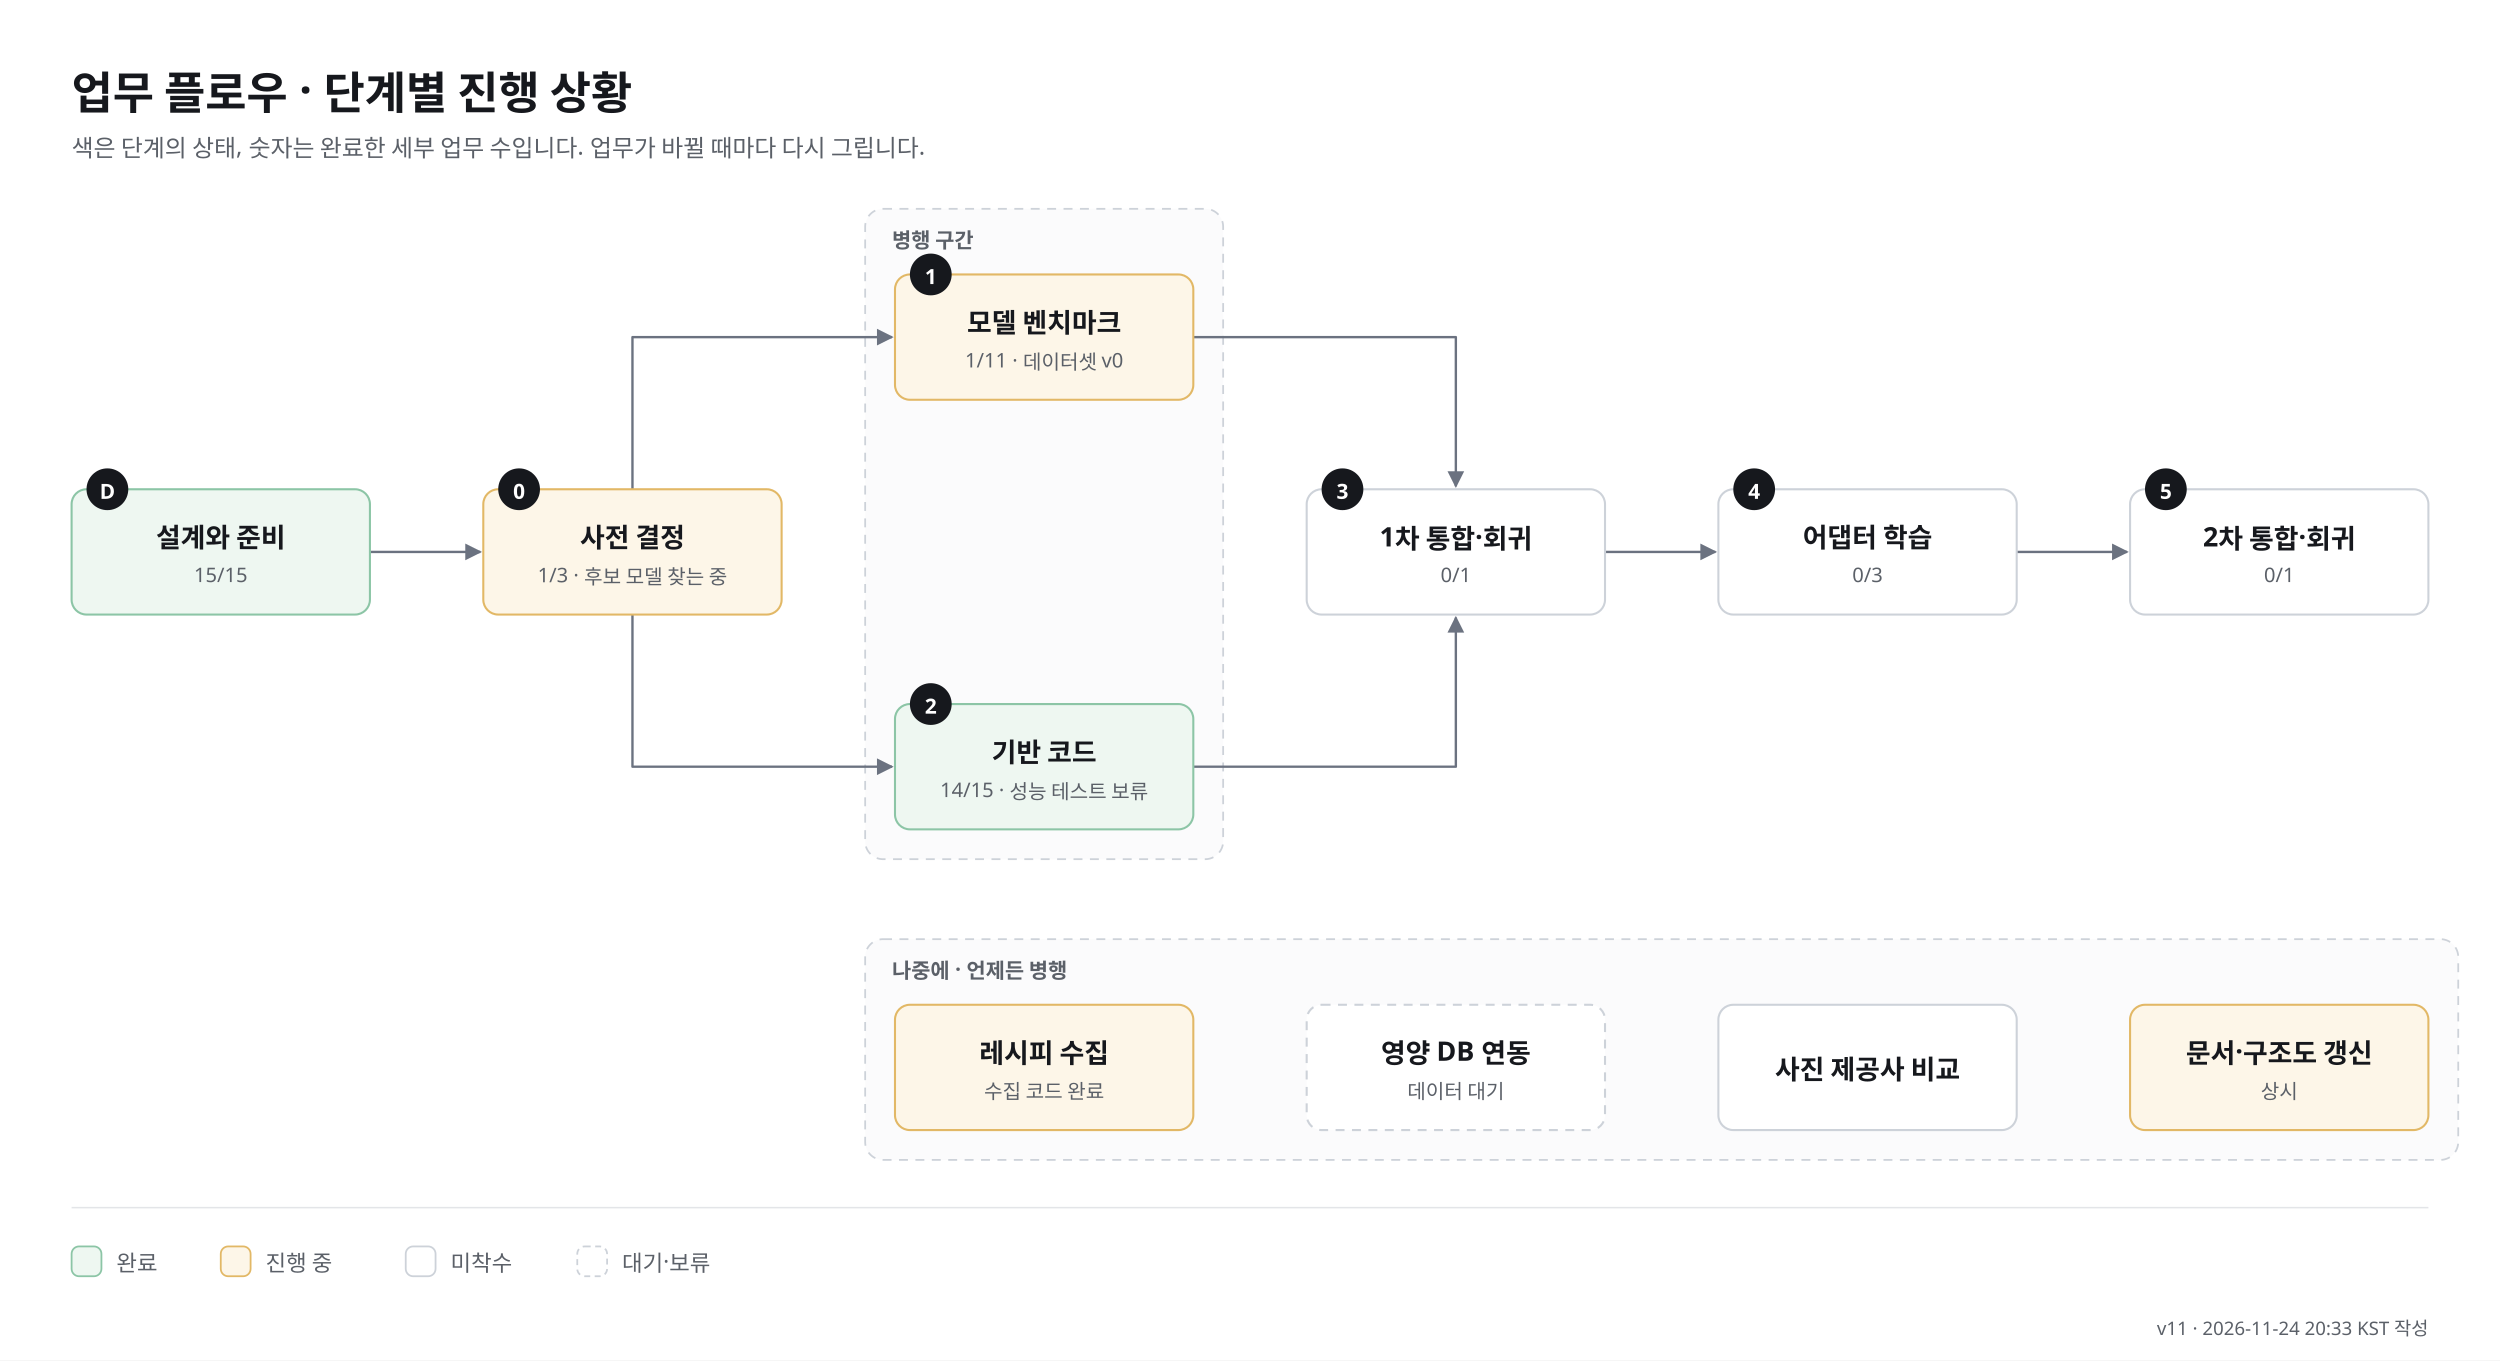
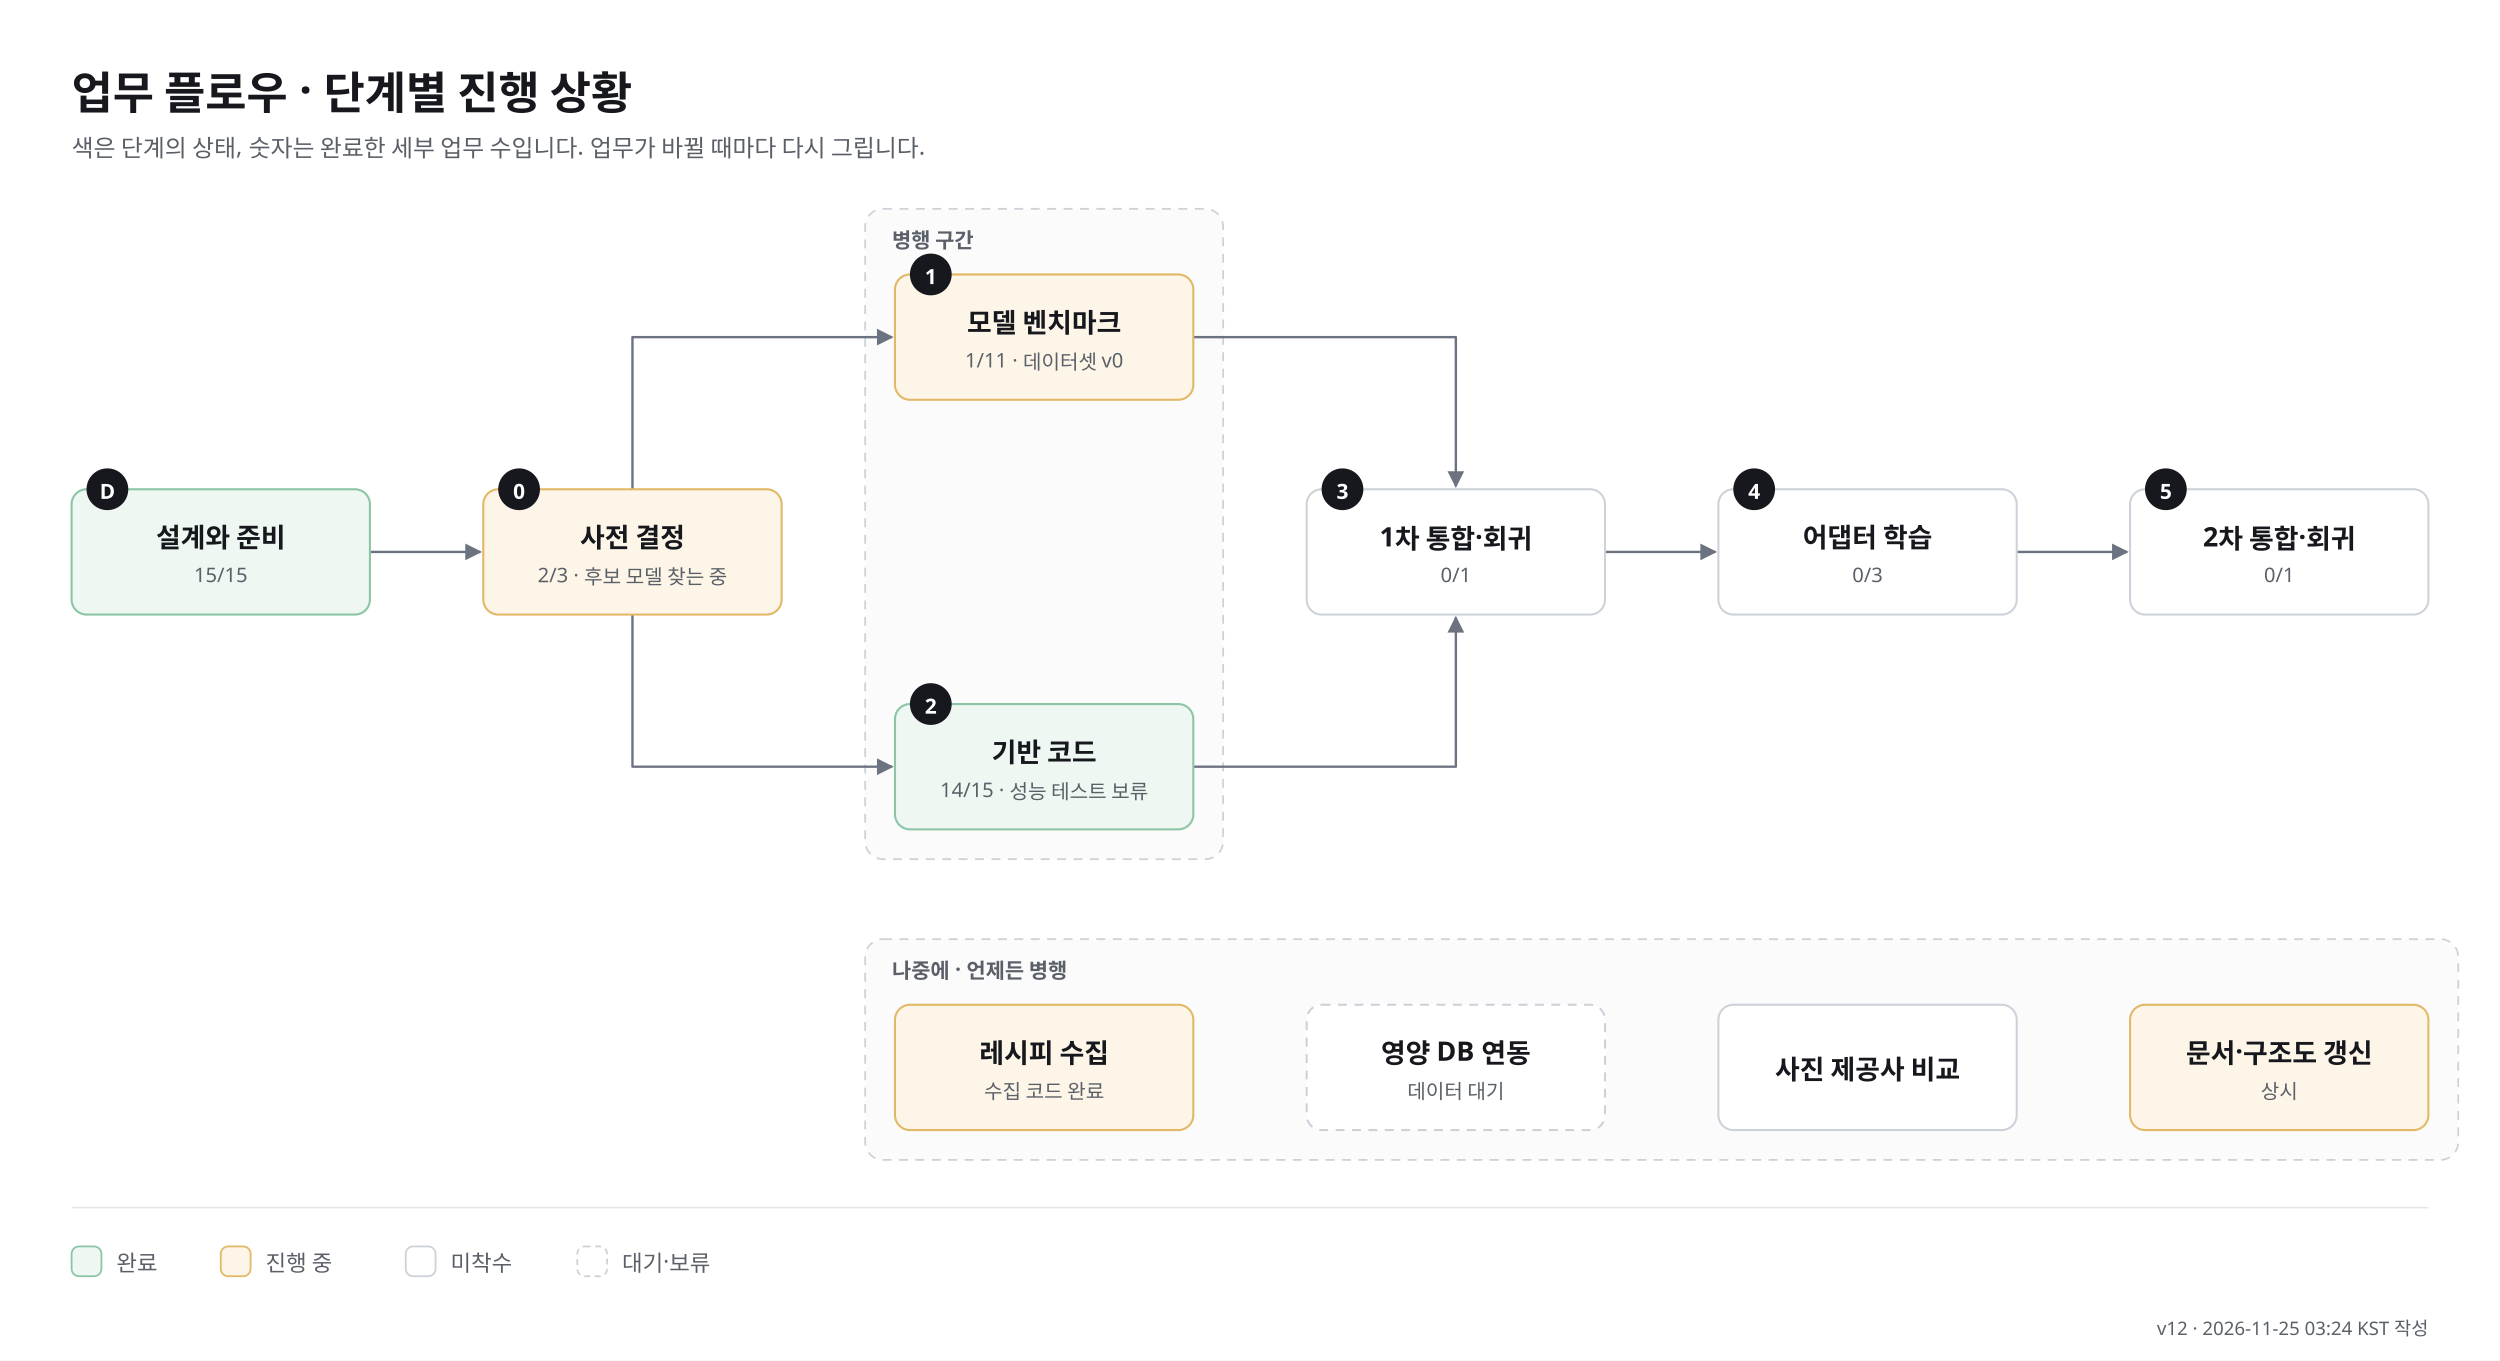
- <svg xmlns="http://www.w3.org/2000/svg" data-spec-hash="a75f0bcf3050" data-rev="11" data-stamp="2026-11-24 20:33 KST" width="1676" height="912" viewBox="0 0 1676 912" font-family="Apple SD Gothic Neo, Pretendard, Noto Sans KR, sans-serif">
+ <svg xmlns="http://www.w3.org/2000/svg" data-spec-hash="300a32dc5245" data-rev="12" data-stamp="2026-11-25 03:24 KST" width="1676" height="912" viewBox="0 0 1676 912" font-family="Apple SD Gothic Neo, Pretendard, Noto Sans KR, sans-serif">
  <defs>
    <marker id="ah" viewBox="0 0 10 10" refX="9" refY="5" markerWidth="7" markerHeight="7" orient="auto-start-reverse">
      <path d="M0 0L10 5L0 10z" fill="#6B7280" />
    </marker>
  </defs>
  <rect width="1676" height="912" fill="#FFFFFF" />
  <text x="48.0" y="60.0" font-size="30" font-weight="800" fill="#16181D" text-anchor="start" dominant-baseline="central">업무 플로우 · 단계별 진행 상황</text>
  <text x="48.0" y="98.0" font-size="16" font-weight="400" fill="#5B6068" text-anchor="start" dominant-baseline="central">색은 단계의 상태, 숫자는 완료한 세부 업무 수입니다. 업무가 바뀔 때마다 다시 그립니다.</text>
  <rect x="580.0" y="140.0" width="240.0" height="436.0" rx="12" fill="#FBFBFC" stroke="#CDD2D9" stroke-width="1.2" stroke-dasharray="6 5" />
  <text x="598.0" y="160.0" font-size="14" font-weight="700" fill="#5B6068" text-anchor="start" dominant-baseline="central">병행 구간</text>
  <rect x="580.0" y="629.6" width="1068.0" height="148.0" rx="12" fill="#FBFBFC" stroke="#CDD2D9" stroke-width="1.2" stroke-dasharray="6 5" />
  <text x="598.0" y="649.6" font-size="14" font-weight="700" fill="#5B6068" text-anchor="start" dominant-baseline="central">나중에 · 언제든 병행</text>
  <path d="M248.0 370.0 L322.0 370.0" fill="none" stroke="#6B7280" stroke-width="1.6" stroke-linejoin="round" marker-end="url(#ah)" />
  <path d="M424.0 328.0 L424.0 226.0 L598.0 226.0" fill="none" stroke="#6B7280" stroke-width="1.6" stroke-linejoin="round" marker-end="url(#ah)" />
  <path d="M424.0 412.0 L424.0 514.0 L598.0 514.0" fill="none" stroke="#6B7280" stroke-width="1.6" stroke-linejoin="round" marker-end="url(#ah)" />
  <path d="M800.0 226.0 L976.0 226.0 L976.0 326.0" fill="none" stroke="#6B7280" stroke-width="1.6" stroke-linejoin="round" marker-end="url(#ah)" />
  <path d="M800.0 514.0 L976.0 514.0 L976.0 414.0" fill="none" stroke="#6B7280" stroke-width="1.6" stroke-linejoin="round" marker-end="url(#ah)" />
  <path d="M1076.0 370.0 L1150.0 370.0" fill="none" stroke="#6B7280" stroke-width="1.6" stroke-linejoin="round" marker-end="url(#ah)" />
  <path d="M1352.0 370.0 L1426.0 370.0" fill="none" stroke="#6B7280" stroke-width="1.6" stroke-linejoin="round" marker-end="url(#ah)" />
  <rect x="48.0" y="328.0" width="200.0" height="84.0" rx="10" fill="#EEF7F1" stroke="#8CC5A6" stroke-width="1.4" />
  <text x="148.0" y="359.0" font-size="18" font-weight="700" fill="#16181D" text-anchor="middle" dominant-baseline="central">설계와 준비</text>
  <text x="148.0" y="385.0" font-size="13.5" font-weight="400" fill="#5B6068" text-anchor="middle" dominant-baseline="central">15/15</text>
  <circle cx="72" cy="328.0" r="14" fill="#16181D" />
  <text x="72.0" y="329.0" font-size="14" font-weight="700" fill="#FFFFFF" text-anchor="middle" dominant-baseline="central">D</text>
  <rect x="324.0" y="328.0" width="200.0" height="84.0" rx="10" fill="#FDF6E8" stroke="#E2B866" stroke-width="1.4" />
  <text x="424.0" y="359.0" font-size="18" font-weight="700" fill="#16181D" text-anchor="middle" dominant-baseline="central">사전 결정</text>
-   <text x="424.0" y="385.0" font-size="13.5" font-weight="400" fill="#5B6068" text-anchor="middle" dominant-baseline="central">1/3 · 후보 모델 찾는 중</text>
+   <text x="424.0" y="385.0" font-size="13.5" font-weight="400" fill="#5B6068" text-anchor="middle" dominant-baseline="central">2/3 · 후보 모델 찾는 중</text>
  <circle cx="348" cy="328.0" r="14" fill="#16181D" />
  <text x="348.0" y="329.0" font-size="14" font-weight="700" fill="#FFFFFF" text-anchor="middle" dominant-baseline="central">0</text>
  <rect x="600.0" y="184.0" width="200.0" height="84.0" rx="10" fill="#FDF6E8" stroke="#E2B866" stroke-width="1.4" />
  <text x="700.0" y="215.0" font-size="18" font-weight="700" fill="#16181D" text-anchor="middle" dominant-baseline="central">모델 벤치마크</text>
  <text x="700.0" y="241.0" font-size="13.5" font-weight="400" fill="#5B6068" text-anchor="middle" dominant-baseline="central">1/11 · 데이터셋 v0</text>
  <circle cx="624" cy="184.0" r="14" fill="#16181D" />
  <text x="624.0" y="185.0" font-size="14" font-weight="700" fill="#FFFFFF" text-anchor="middle" dominant-baseline="central">1</text>
  <rect x="600.0" y="472.0" width="200.0" height="84.0" rx="10" fill="#EEF7F1" stroke="#8CC5A6" stroke-width="1.4" />
  <text x="700.0" y="503.0" font-size="18" font-weight="700" fill="#16181D" text-anchor="middle" dominant-baseline="central">기반 코드</text>
  <text x="700.0" y="529.0" font-size="13.5" font-weight="400" fill="#5B6068" text-anchor="middle" dominant-baseline="central">14/15 · 성능 테스트 보류</text>
  <circle cx="624" cy="472.0" r="14" fill="#16181D" />
  <text x="624.0" y="473.0" font-size="14" font-weight="700" fill="#FFFFFF" text-anchor="middle" dominant-baseline="central">2</text>
  <rect x="876.0" y="328.0" width="200.0" height="84.0" rx="10" fill="#FFFFFF" stroke="#CDD2D9" stroke-width="1.4" />
  <text x="976.0" y="359.0" font-size="18" font-weight="700" fill="#16181D" text-anchor="middle" dominant-baseline="central">1차 통합·회귀</text>
  <text x="976.0" y="385.0" font-size="13.5" font-weight="400" fill="#5B6068" text-anchor="middle" dominant-baseline="central">0/1</text>
  <circle cx="900" cy="328.0" r="14" fill="#16181D" />
  <text x="900.0" y="329.0" font-size="14" font-weight="700" fill="#FFFFFF" text-anchor="middle" dominant-baseline="central">3</text>
  <rect x="1152.0" y="328.0" width="200.0" height="84.0" rx="10" fill="#FFFFFF" stroke="#CDD2D9" stroke-width="1.4" />
  <text x="1252.0" y="359.0" font-size="18" font-weight="700" fill="#16181D" text-anchor="middle" dominant-baseline="central">어댑터 학습</text>
  <text x="1252.0" y="385.0" font-size="13.5" font-weight="400" fill="#5B6068" text-anchor="middle" dominant-baseline="central">0/3</text>
  <circle cx="1176" cy="328.0" r="14" fill="#16181D" />
  <text x="1176.0" y="329.0" font-size="14" font-weight="700" fill="#FFFFFF" text-anchor="middle" dominant-baseline="central">4</text>
  <rect x="1428.0" y="328.0" width="200.0" height="84.0" rx="10" fill="#FFFFFF" stroke="#CDD2D9" stroke-width="1.4" />
  <text x="1528.0" y="359.0" font-size="18" font-weight="700" fill="#16181D" text-anchor="middle" dominant-baseline="central">2차 통합·회귀</text>
  <text x="1528.0" y="385.0" font-size="13.5" font-weight="400" fill="#5B6068" text-anchor="middle" dominant-baseline="central">0/1</text>
  <circle cx="1452" cy="328.0" r="14" fill="#16181D" />
  <text x="1452.0" y="329.0" font-size="14" font-weight="700" fill="#FFFFFF" text-anchor="middle" dominant-baseline="central">5</text>
  <rect x="876.0" y="673.6" width="200.0" height="84.0" rx="10" fill="#FFFFFF" stroke="#CDD2D9" stroke-width="1.4" stroke-dasharray="6 5" />
  <text x="976.0" y="704.6" font-size="18" font-weight="700" fill="#16181D" text-anchor="middle" dominant-baseline="central">영양 DB 연동</text>
  <text x="976.0" y="730.6" font-size="13.5" font-weight="400" fill="#5B6068" text-anchor="middle" dominant-baseline="central">데이터 대기</text>
  <rect x="1152.0" y="673.6" width="200.0" height="84.0" rx="10" fill="#FFFFFF" stroke="#CDD2D9" stroke-width="1.4" />
  <text x="1252.0" y="715.6" font-size="18" font-weight="700" fill="#16181D" text-anchor="middle" dominant-baseline="central">사진 제공사 비교</text>
  <rect x="1428.0" y="673.6" width="200.0" height="84.0" rx="10" fill="#FDF6E8" stroke="#E2B866" stroke-width="1.4" />
  <text x="1528.0" y="704.6" font-size="18" font-weight="700" fill="#16181D" text-anchor="middle" dominant-baseline="central">문서·구조도 갱신</text>
  <text x="1528.0" y="730.6" font-size="13.5" font-weight="400" fill="#5B6068" text-anchor="middle" dominant-baseline="central">상시</text>
  <rect x="600.0" y="673.6" width="200.0" height="84.0" rx="10" fill="#FDF6E8" stroke="#E2B866" stroke-width="1.4" />
  <text x="700.0" y="704.6" font-size="18" font-weight="700" fill="#16181D" text-anchor="middle" dominant-baseline="central">레시피 수집</text>
  <text x="700.0" y="730.6" font-size="13.5" font-weight="400" fill="#5B6068" text-anchor="middle" dominant-baseline="central">수집 코드 완료</text>
  <path d="M48.0 809.6 L1628.0 809.6" fill="none" stroke="#E3E5E8" stroke-width="1" stroke-linejoin="round" />
  <rect x="48.0" y="835.6" width="20.0" height="20.0" rx="5" fill="#EEF7F1" stroke="#8CC5A6" stroke-width="1.2" />
  <text x="78.0" y="845.6" font-size="15" font-weight="400" fill="#5B6068" text-anchor="start" dominant-baseline="central">완료</text>
  <rect x="148.0" y="835.6" width="20.0" height="20.0" rx="5" fill="#FDF6E8" stroke="#E2B866" stroke-width="1.2" />
  <text x="178.0" y="845.6" font-size="15" font-weight="400" fill="#5B6068" text-anchor="start" dominant-baseline="central">진행 중</text>
  <rect x="272.0" y="835.6" width="20.0" height="20.0" rx="5" fill="#FFFFFF" stroke="#CDD2D9" stroke-width="1.2" />
  <text x="302.0" y="845.6" font-size="15" font-weight="400" fill="#5B6068" text-anchor="start" dominant-baseline="central">미착수</text>
  <rect x="387.0" y="835.6" width="20.0" height="20.0" rx="5" fill="#FFFFFF" stroke="#CDD2D9" stroke-width="1.2" stroke-dasharray="4 3" />
  <text x="417.0" y="845.6" font-size="15" font-weight="400" fill="#5B6068" text-anchor="start" dominant-baseline="central">대기·보류</text>
-   <text x="1628.0" y="889.0" font-size="12.5" font-weight="400" fill="#5B6068" text-anchor="end" dominant-baseline="central">v11 · 2026-11-24 20:33 KST 작성</text>
+   <text x="1628.0" y="889.0" font-size="12.5" font-weight="400" fill="#5B6068" text-anchor="end" dominant-baseline="central">v12 · 2026-11-25 03:24 KST 작성</text>
</svg>
